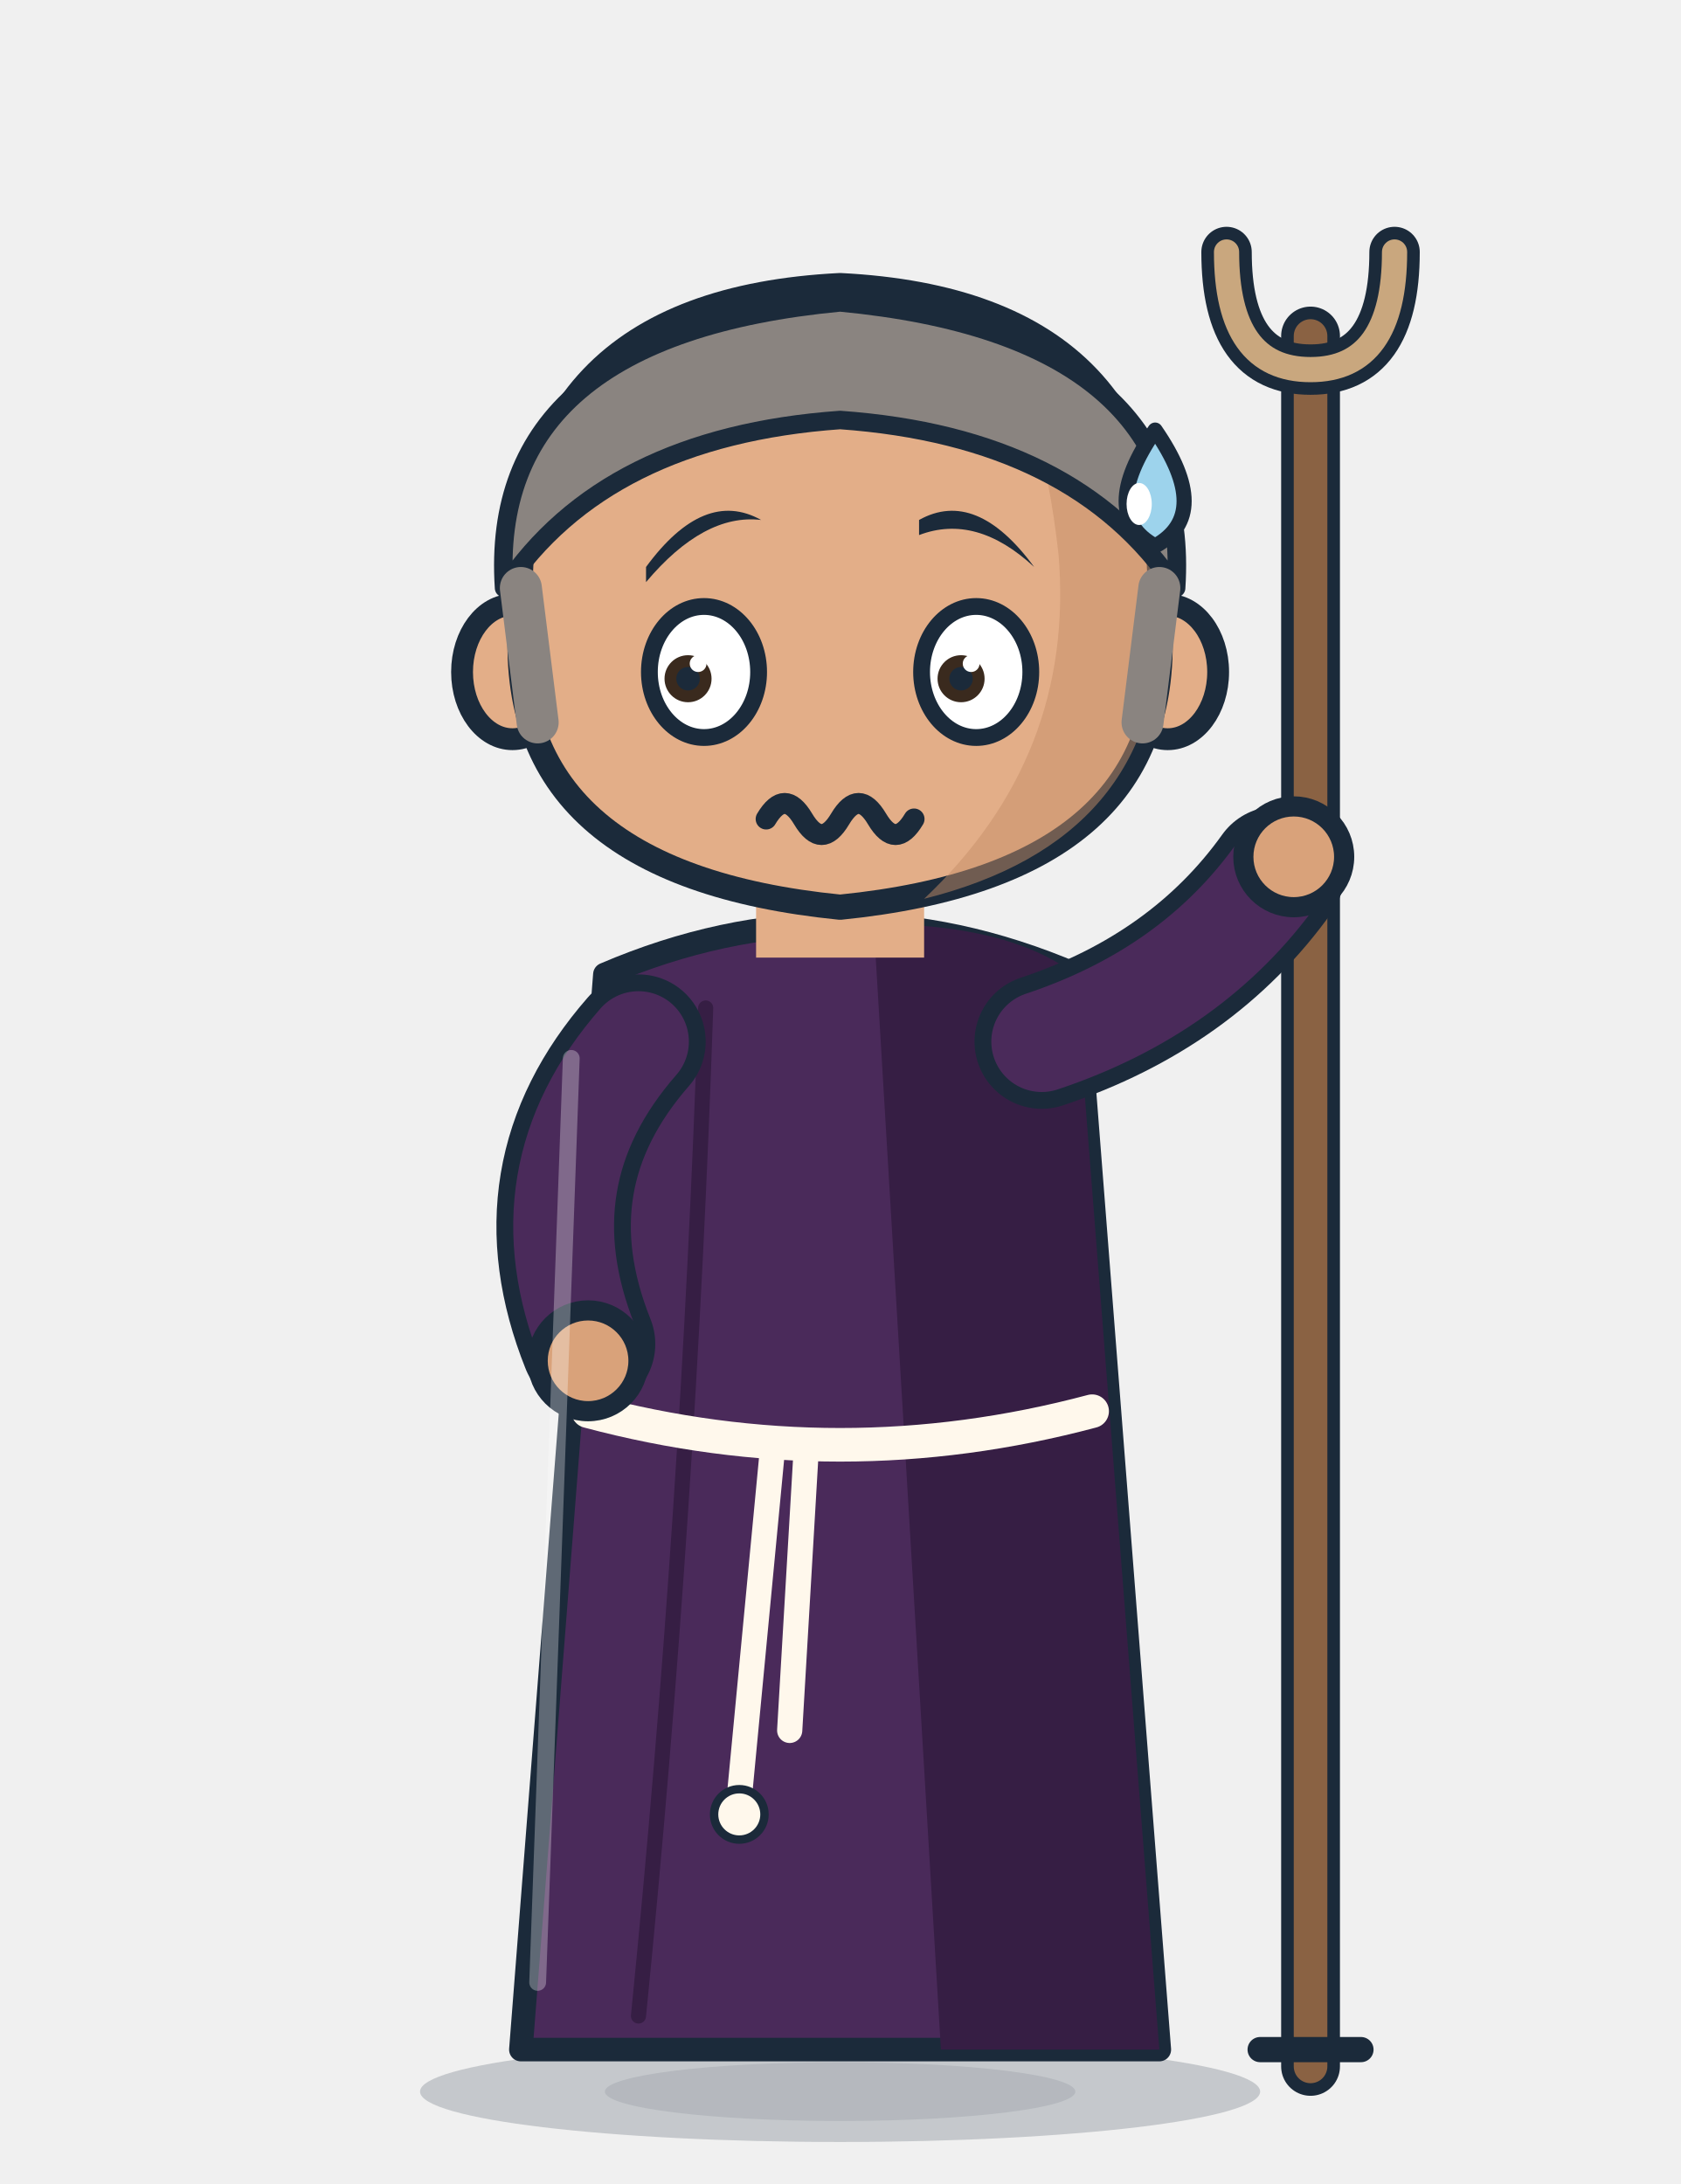
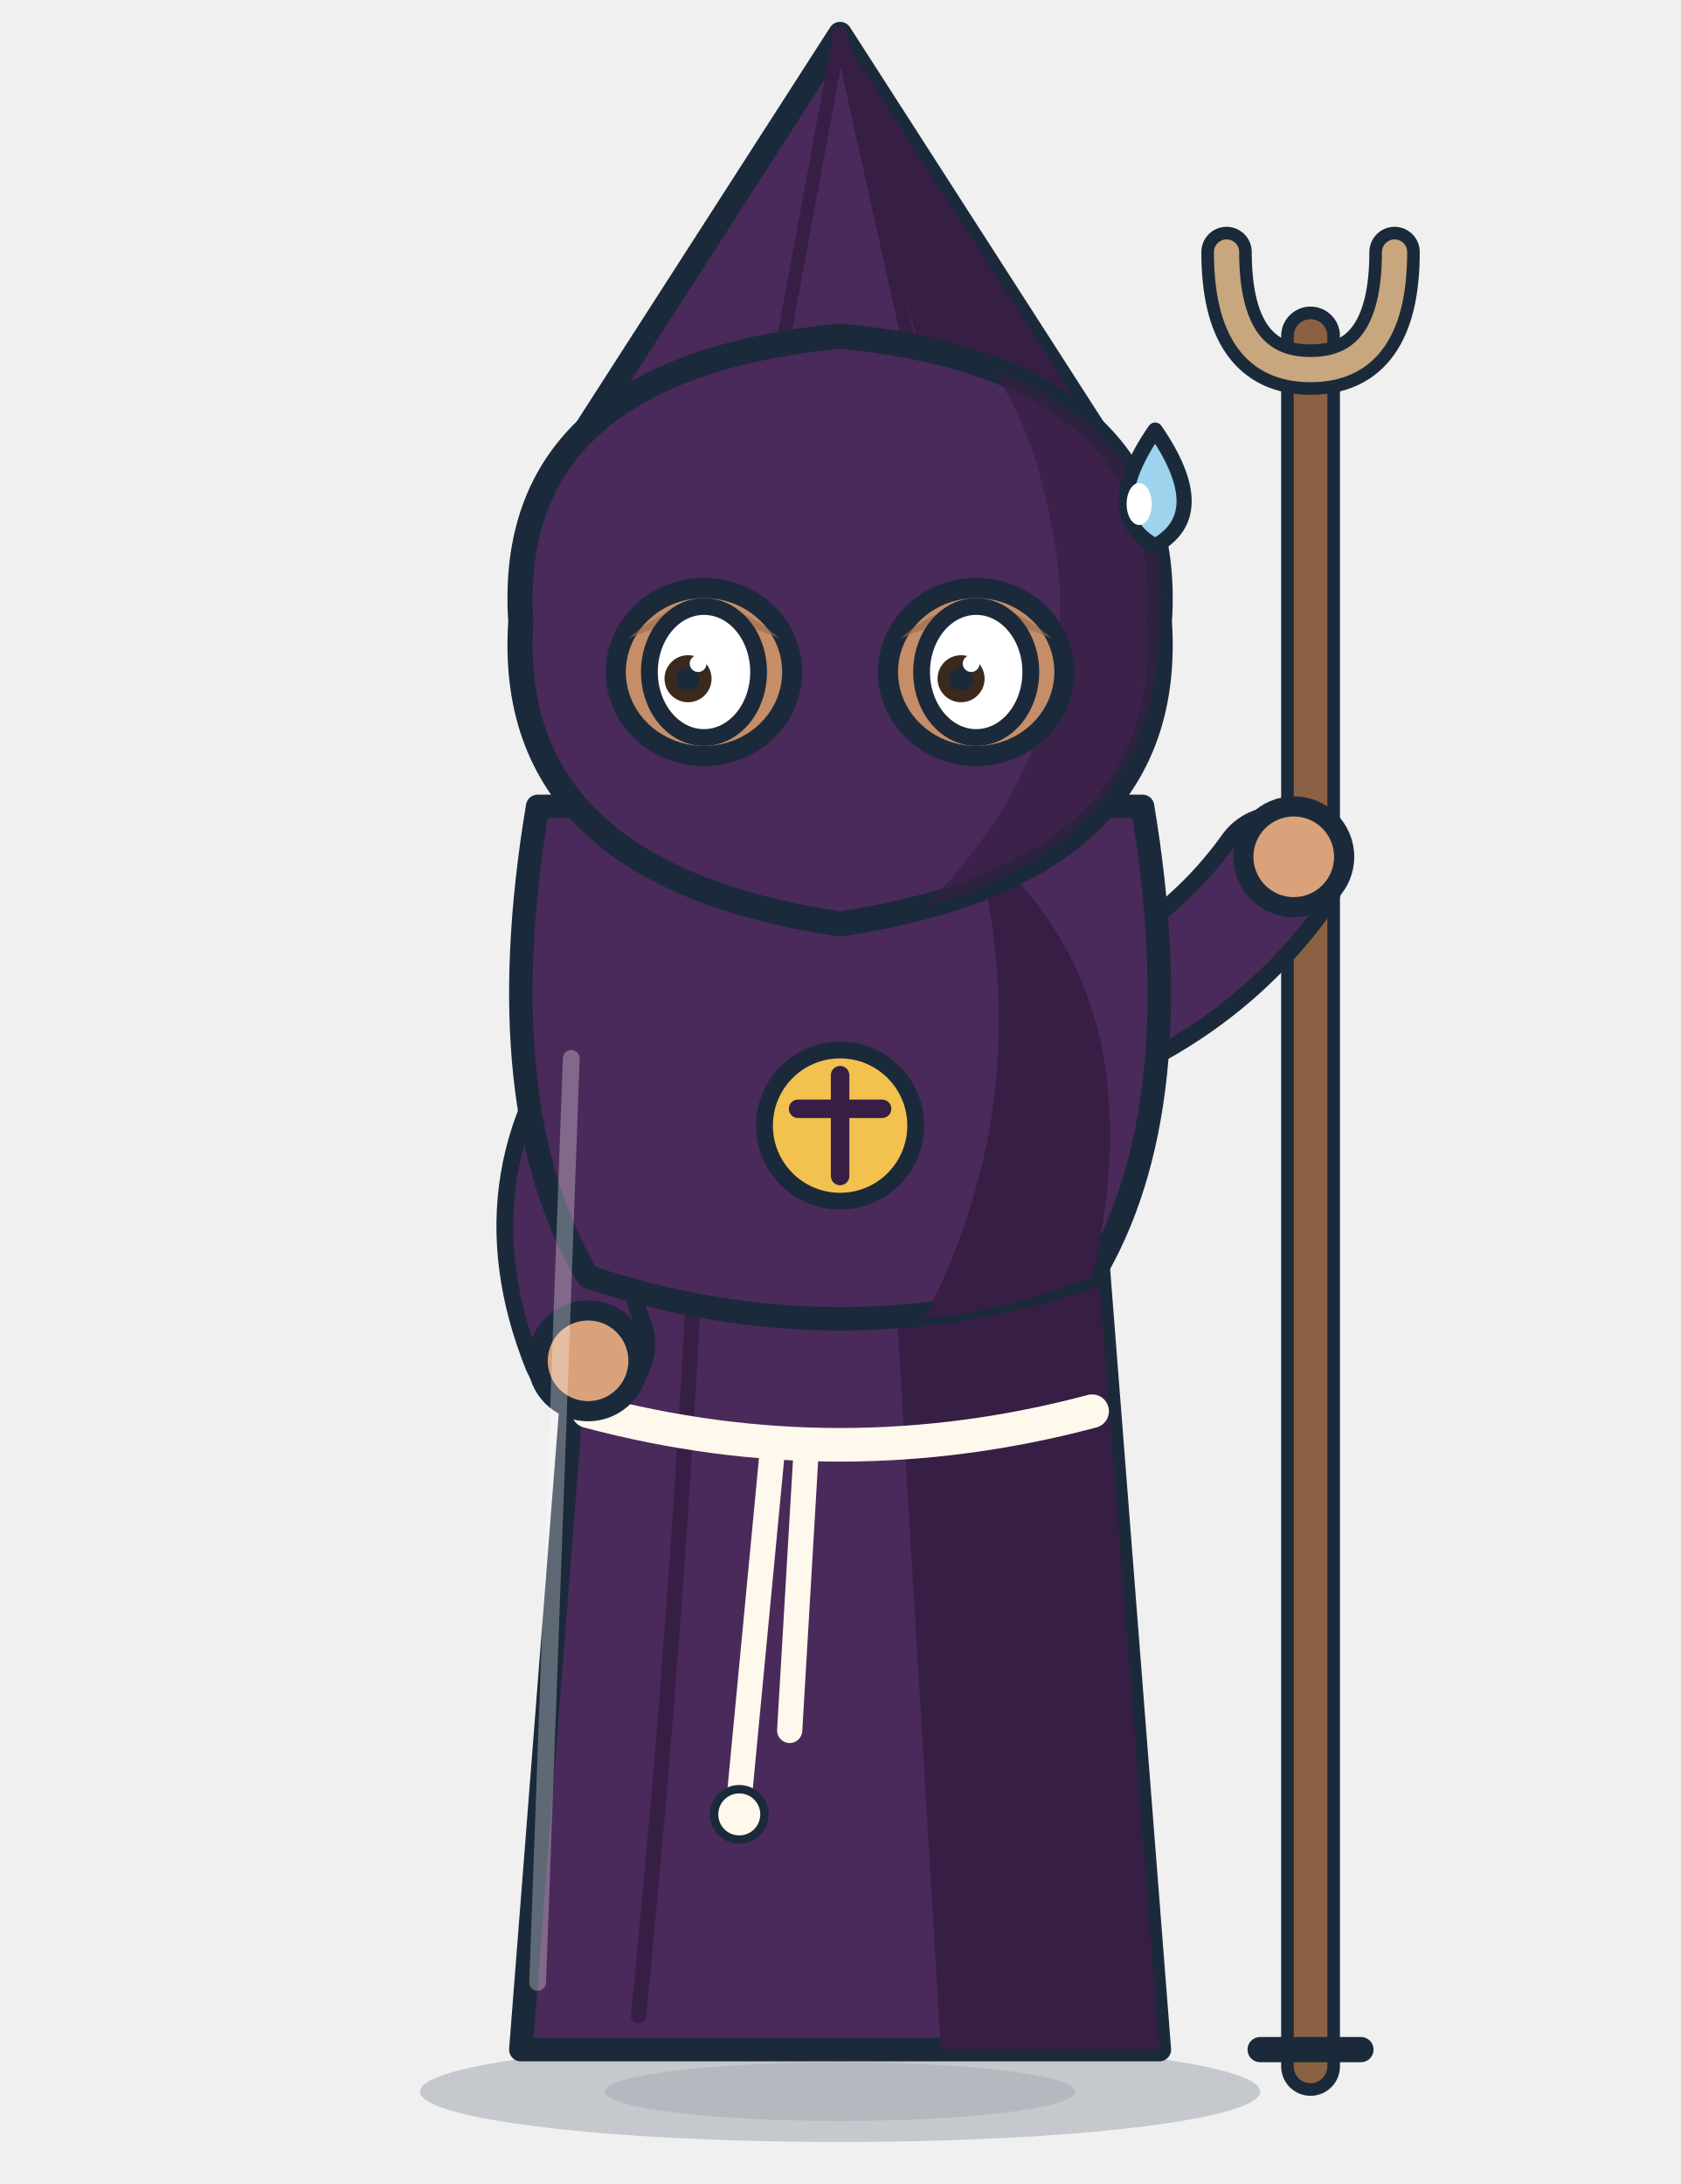
<svg xmlns="http://www.w3.org/2000/svg" stroke-linecap="round" stroke-linejoin="round" width="200" height="260" viewBox="0 0 200 260" role="img" aria-label="nervous">
  <g id="shadow">
    <ellipse cx="100" cy="249" rx="69.6" ry="9" fill="#1B2A3A" opacity="0" />
    <ellipse cx="100" cy="249" rx="50" ry="6" fill="#1B2A3A" opacity=".2" />
    <ellipse cx="100" cy="249" rx="28" ry="3.5" fill="#1B2A3A" opacity=".1" />
  </g>
  <g id="staff">
    <path d="M156 40L156 246" stroke="#1B2A3A" stroke-width="7" />
    <path d="M156 40L156 246" stroke="#8A6243" stroke-width="4" />
    <path d="M146 30Q146 44 156 44Q166 44 166 30" fill="none" stroke="#1B2A3A" stroke-width="6" />
    <path d="M146 30Q146 44 156 44Q166 44 166 30" fill="none" stroke="#C9A77E" stroke-width="3" />
    <path d="M150 244H162" stroke="#1B2A3A" stroke-width="3" />
  </g>
  <g id="robe">
    <path d="M72 116Q100 104 128 116L138 244L62 244Z" fill="#4A2A5A" stroke="#1B2A3A" stroke-width="2.8" />
    <path d="M104 110Q120 110 128 116L138 244L112 244Z" fill="#361E44" />
    <path d="M84 120Q82 180 76 240M116 120Q118 180 124 240" fill="none" stroke="#361E44" stroke-width="1.8" />
    <path d="M70 168Q100 176 130 168" fill="none" stroke="#FFF8EC" stroke-width="4" />
    <path d="M92 172L88 214M96 172L94 206" stroke="#FFF8EC" stroke-width="3" />
    <circle cx="88" cy="216" r="3" fill="#FFF8EC" stroke="#1B2A3A" stroke-width="1" />
  </g>
  <g id="arms">
    <path d="M76 124Q62 140 70 160" fill="none" stroke="#1B2A3A" stroke-width="16" />
    <path d="M76 124Q62 140 70 160" fill="none" stroke="#4A2A5A" stroke-width="12" />
    <path d="M124 124Q142 118 152 104" fill="none" stroke="#1B2A3A" stroke-width="16" />
    <path d="M124 124Q142 118 152 104" fill="none" stroke="#4A2A5A" stroke-width="12" />
    <circle cx="70" cy="162" r="6" fill="#D9A27A" stroke="#1B2A3A" stroke-width="2.4" />
    <circle cx="154" cy="102" r="6" fill="#D9A27A" stroke="#1B2A3A" stroke-width="2.4" />
  </g>
  <g id="head">
-     <path d="M90 96L90 114L110 114L110 96Z" fill="#E3AE88" />
-     <ellipse cx="61" cy="80" rx="6" ry="8" fill="#E3AE88" stroke="#1B2A3A" stroke-width="2.6" />
-     <ellipse cx="139" cy="80" rx="6" ry="8" fill="#E3AE88" stroke="#1B2A3A" stroke-width="2.6" />
-     <path d="M62 74Q60 36 100 34Q140 36 138 74Q140 104 100 108Q60 104 62 74Z" fill="#E3AE88" stroke="#1B2A3A" stroke-width="3" />
-     <path d="M118 40Q140 50 138 74Q138 100 110 107Q128 90 126 66Q124 48 118 40Z" fill="#C58E68" opacity=".5" />
-     <path d="M60 70Q58 40 100 36Q142 40 140 70Q128 52 100 50Q72 52 60 70Z" fill="#8A8480" stroke="#1B2A3A" stroke-width="2.2" />
-     <path d="M62 70L64 86M138 70L136 86" stroke="#8A8480" stroke-width="5" />
+     <path d="M64 60L100 4L136 60Z" fill="#4A2A5A" stroke="#1B2A3A" stroke-width="2.8" />
+     <path d="M100 4L136 60L114 60Z" fill="#361E44" />
+     <path d="M100 4L90 58M100 4L112 58" fill="none" stroke="#361E44" stroke-width="1.6" />
+     <path d="M64 96Q58 132 70 152Q100 162 130 152Q142 132 136 96Z" fill="#4A2A5A" stroke="#1B2A3A" stroke-width="2.8" />
+     <path d="M116 100Q138 118 130 152Q120 156 110 157Q124 130 116 100Z" fill="#361E44" />
+     <circle cx="100" cy="134" r="9" fill="#F2C14E" stroke="#1B2A3A" stroke-width="2" />
+     <path d="M100 128V140M95 132H105" stroke="#361E44" stroke-width="2.2" />
+     <path d="M62 74Q60 44 100 40Q140 44 138 74Q140 104 100 110Q60 104 62 74Z" fill="#4A2A5A" stroke="#1B2A3A" stroke-width="3" />
+     <path d="M118 44Q140 52 138 74Q138 100 110 108Q128 90 126 68Q124 52 118 44Z" fill="#361E44" opacity=".7" />
+     <ellipse cx="83.8" cy="80" rx="10.5" ry="10" fill="#C58E68" stroke="#1B2A3A" stroke-width="2.4" />
+     <path d="M74.8 76Q83.8 68 92.8 76Q83.8 72 74.8 76Z" fill="#9A6A4C" opacity=".6" />
+     <ellipse cx="116.2" cy="80" rx="10.5" ry="10" fill="#C58E68" stroke="#1B2A3A" stroke-width="2.4" />
+     <path d="M107.2 76Q116.2 68 125.2 76Q116.2 72 107.2 76Z" fill="#9A6A4C" opacity=".6" />
  </g>
  <g id="face">
    <ellipse cx="83.8" cy="80" rx="6.5" ry="7.8" fill="#FFF" stroke="#1B2A3A" stroke-width="2" />
    <circle cx="81.9" cy="80.8" r="2.8" fill="#3A2A1E" />
    <circle cx="81.9" cy="80.8" r="1.4" fill="#1B2A3A" />
    <circle cx="83.1" cy="79" r="1" fill="#FFF" />
    <ellipse cx="116.2" cy="80" rx="6.5" ry="7.8" fill="#FFF" stroke="#1B2A3A" stroke-width="2" />
    <circle cx="114.4" cy="80.8" r="2.8" fill="#3A2A1E" />
    <circle cx="114.4" cy="80.8" r="1.4" fill="#1B2A3A" />
    <circle cx="115.6" cy="79" r="1" fill="#FFF" />
-     <path d="M76.9 67.5Q83.8 58.1 90.6 61.9Q83.8 61.1 76.9 69.3Z" fill="#1B2A3A" />
-     <path d="M109.4 61.9Q116.2 58.1 123.1 67.5Q116.2 61.1 109.4 63.7Z" fill="#1B2A3A" />
-     <path d="M91.2 97.5Q93.4 93.8 95.6 97.5Q97.8 101.2 100 97.5Q102.2 93.8 104.4 97.5Q106.6 101.2 108.8 97.5" fill="none" stroke="#1B2A3A" stroke-width="2.5" />
    <path d="M137.5 51.2Q144.4 61.2 137.5 65Q130.6 61.2 137.5 51.2Z" fill="#9DD3EC" stroke="#1B2A3A" stroke-width="1.8" />
    <ellipse cx="135.6" cy="60" rx="1.5" ry="2.5" fill="#FFF" />
  </g>
  <g id="rim">
    <path d="M68 126L64 236" fill="none" stroke="#FFF" stroke-width="2" opacity=".3" />
  </g>
</svg>
